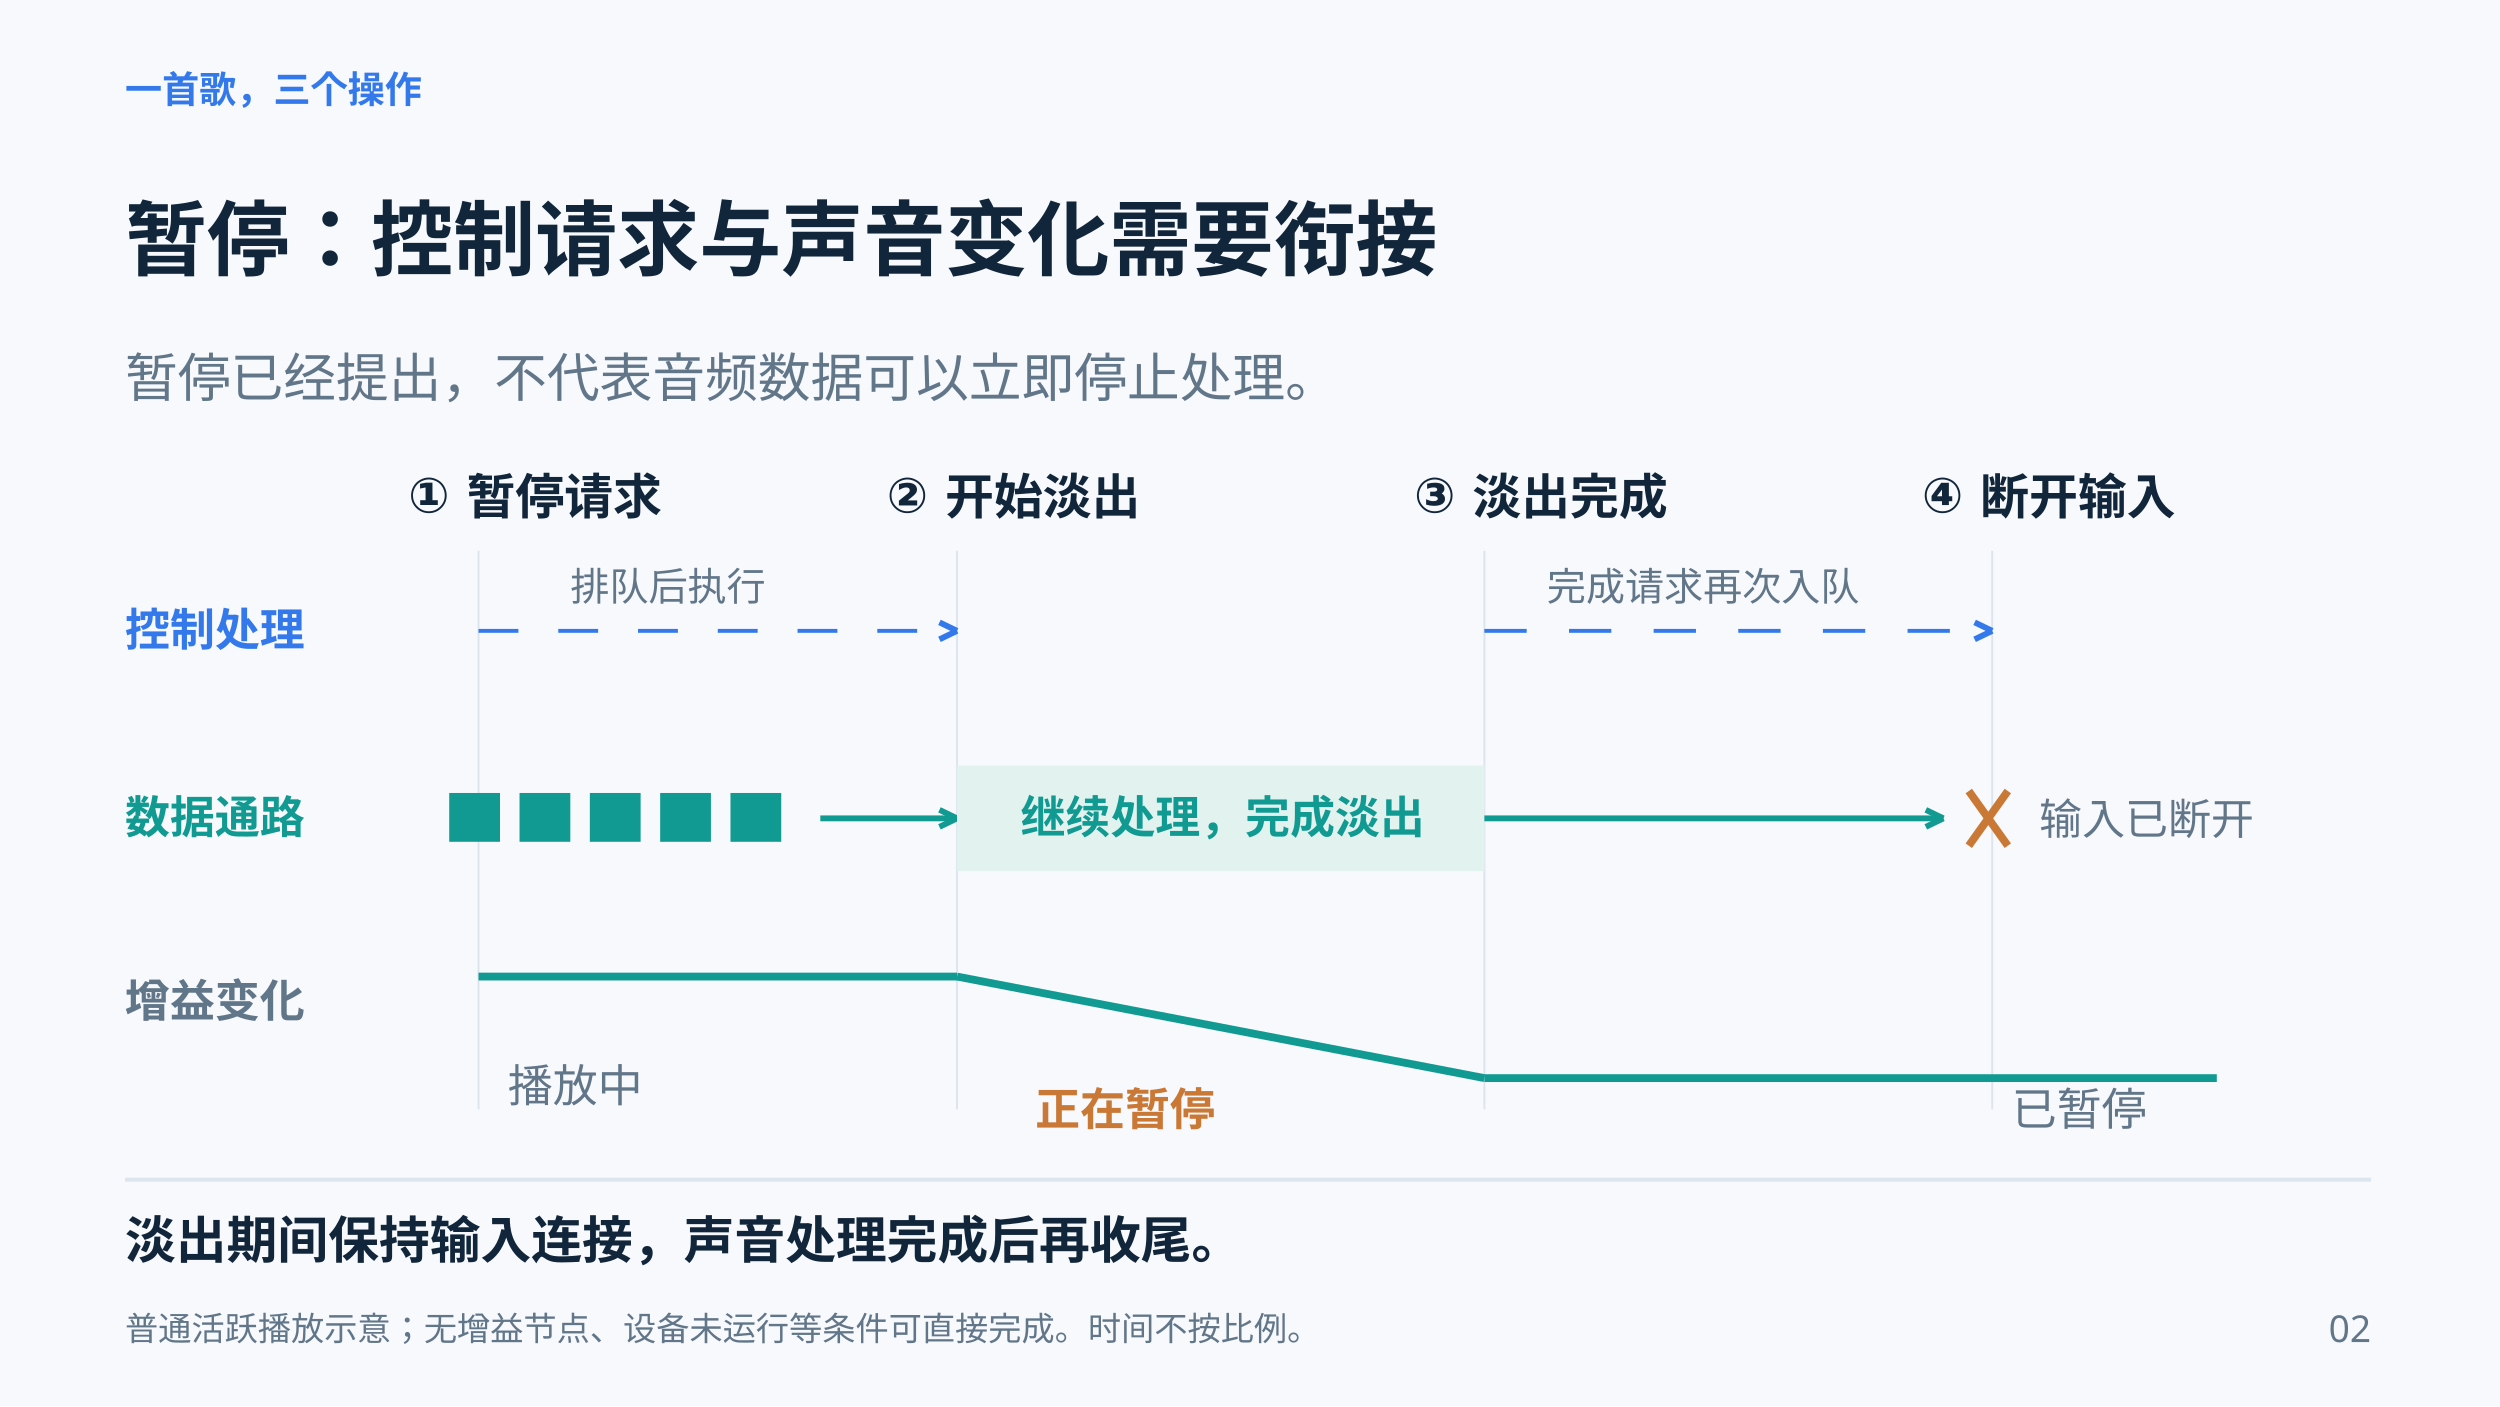
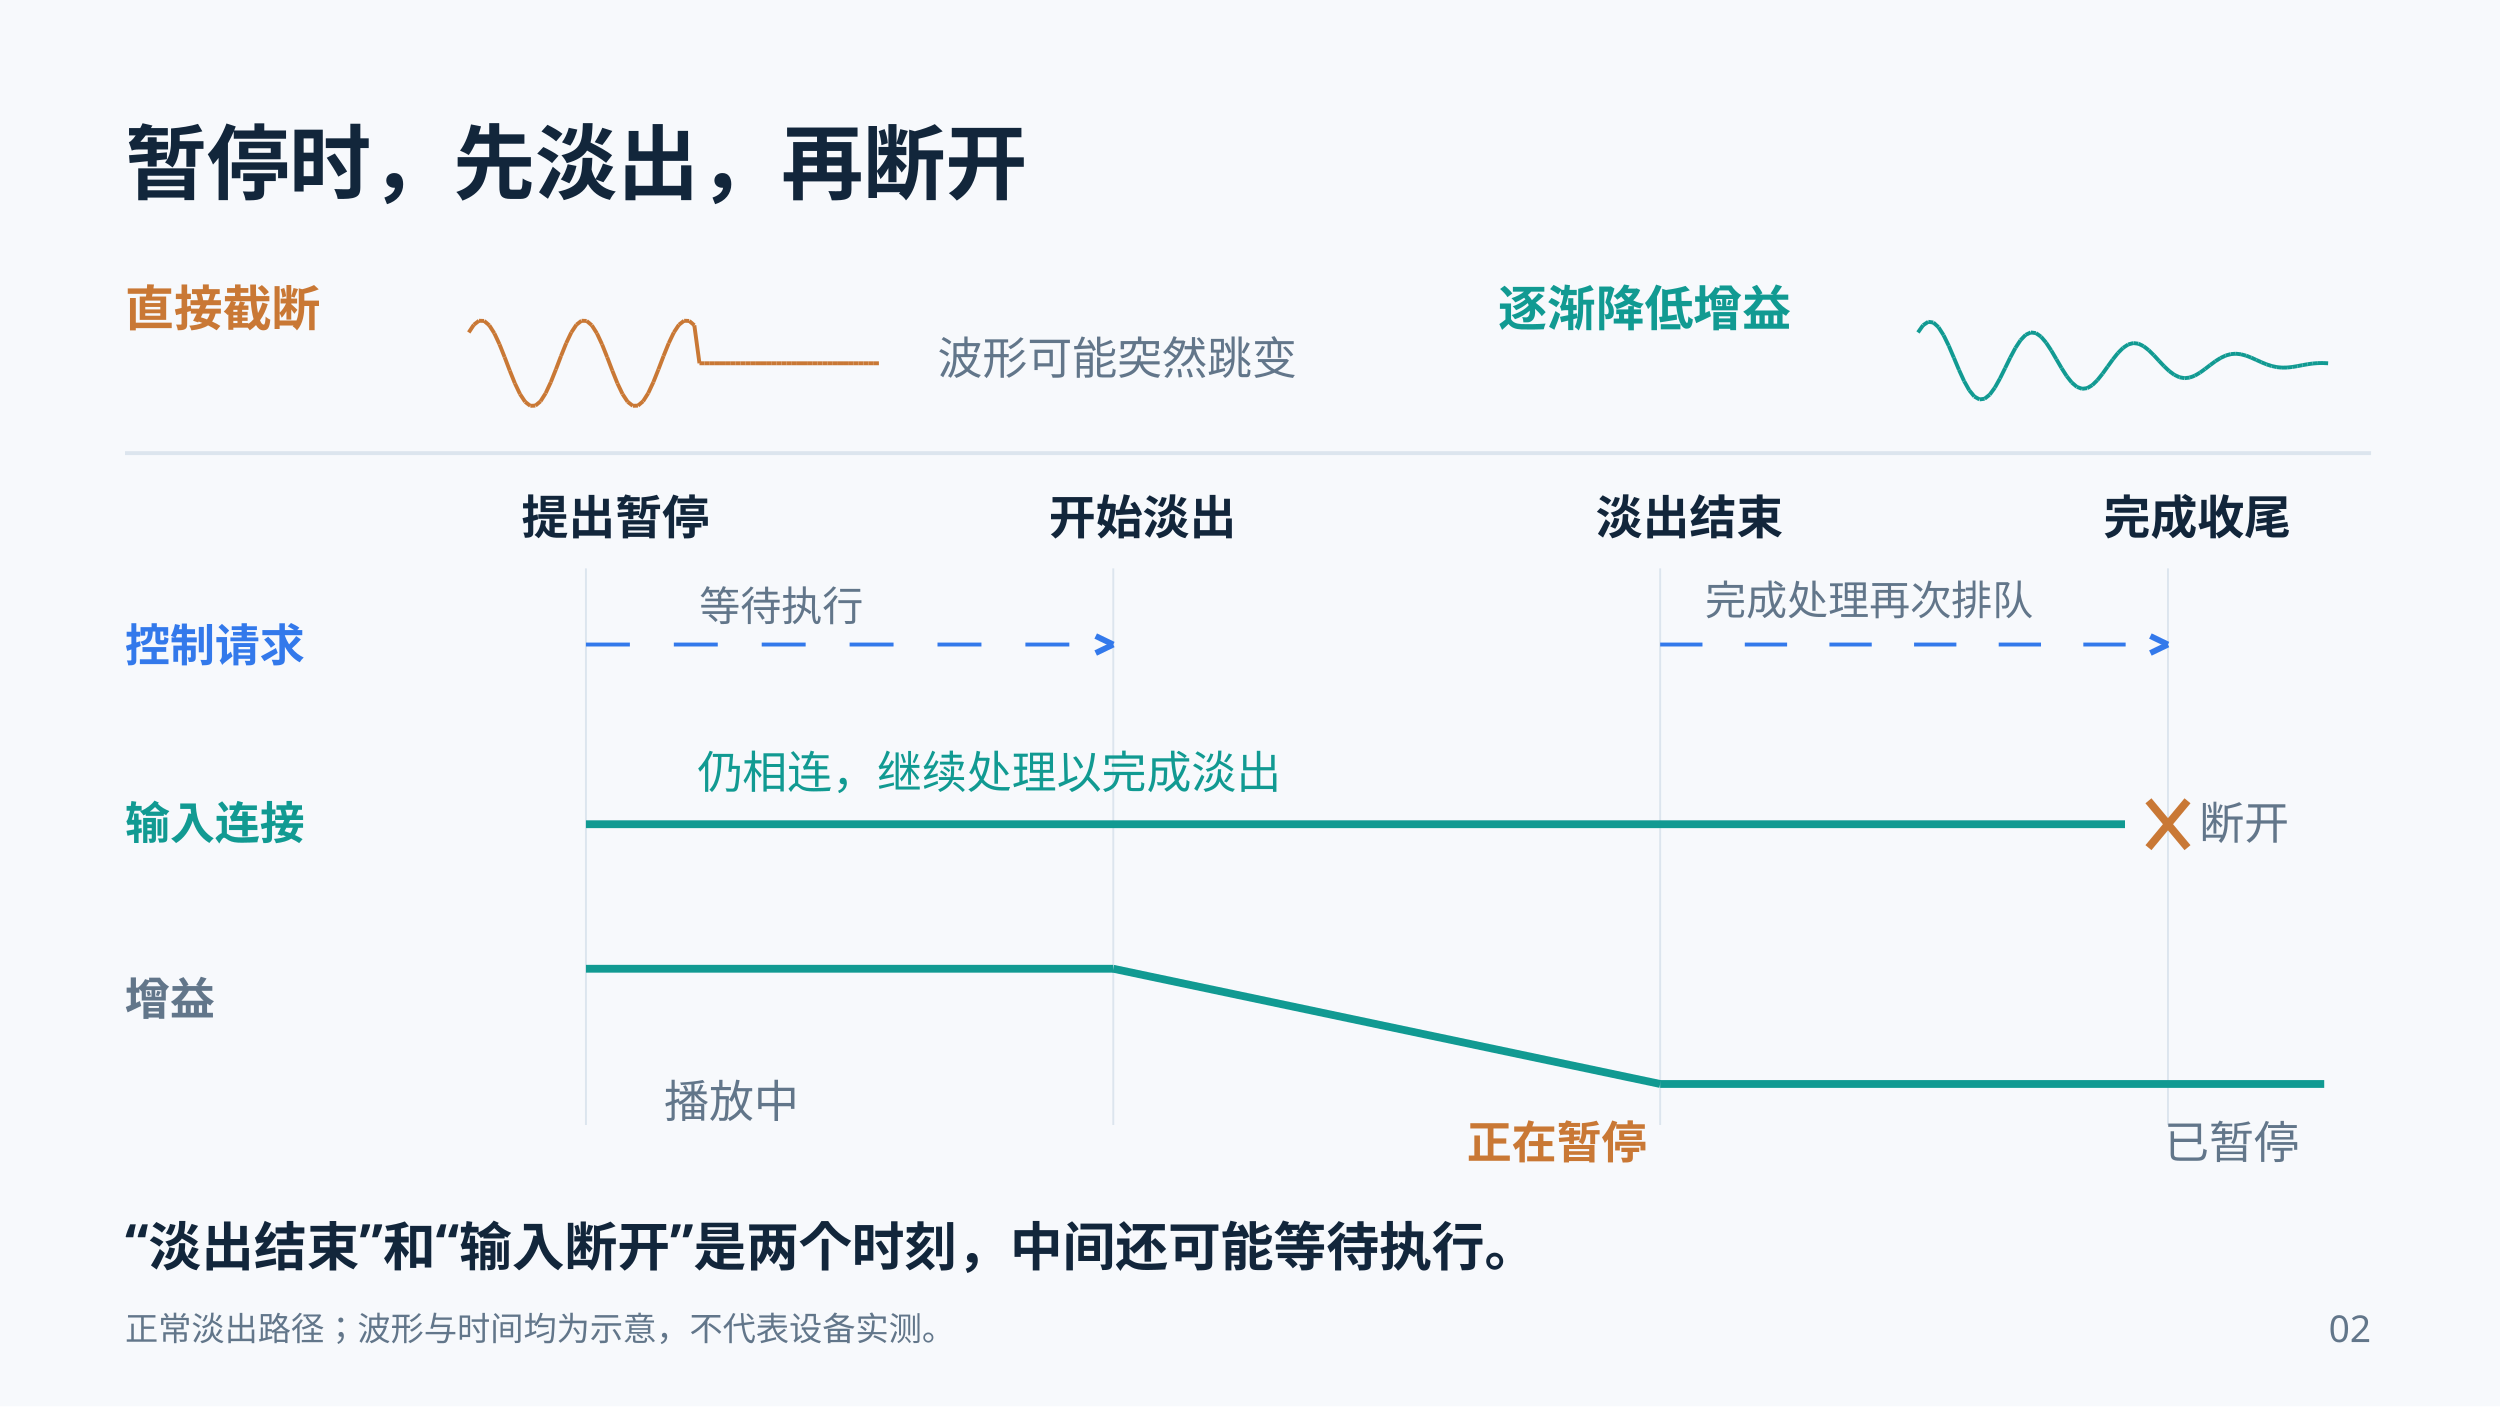
<svg xmlns="http://www.w3.org/2000/svg" width="1280" height="720" viewBox="0 0 1280 720">
  <rect width="1280" height="720" fill="#F7F9FC" />
-   <rect x="64" y="30" width="1150" height="31" fill="none" stroke="none" stroke-width="0" />
-   <text x="64" y="52.625" fill="#3379EB" font-family="Microsoft YaHei, sans-serif" font-size="19" font-weight="700" text-anchor="start">一首歌，三个操作</text>
-   <rect x="64" y="87" width="1150" height="70" fill="none" stroke="none" stroke-width="0" />
-   <text x="64" y="137.75" fill="#12263B" font-family="Microsoft YaHei, sans-serif" font-size="42" font-weight="700" text-anchor="start">暂停：控制请求与声音变化需要衔接</text>
-   <rect x="64" y="169" width="1150" height="48" fill="none" stroke="none" stroke-width="0" />
-   <text x="64" y="203.125" fill="#62768A" font-family="Microsoft YaHei, sans-serif" font-size="27" font-weight="400" text-anchor="start">暂停已经提出，不代表音频数据可以立即停止处理。</text>
-   <rect x="209" y="235" width="225" height="36" fill="none" stroke="none" stroke-width="0" />
-   <text x="209" y="262.375" fill="#12263B" font-family="Microsoft YaHei, sans-serif" font-size="25" font-weight="700" text-anchor="start">① 暂停请求</text>
-   <line x1="245" y1="282" x2="245" y2="568" stroke="#DCE5EE" stroke-width="1" />
-   <rect x="454" y="235" width="225" height="36" fill="none" stroke="none" stroke-width="0" />
-   <text x="454" y="262.375" fill="#12263B" font-family="Microsoft YaHei, sans-serif" font-size="25" font-weight="700" text-anchor="start">② 开始淡出</text>
-   <line x1="490" y1="282" x2="490" y2="568" stroke="#DCE5EE" stroke-width="1" />
-   <rect x="724" y="235" width="225" height="36" fill="none" stroke="none" stroke-width="0" />
-   <text x="724" y="262.375" fill="#12263B" font-family="Microsoft YaHei, sans-serif" font-size="25" font-weight="700" text-anchor="start">③ 淡出完成</text>
-   <line x1="760" y1="282" x2="760" y2="568" stroke="#DCE5EE" stroke-width="1" />
-   <rect x="984" y="235" width="225" height="36" fill="none" stroke="none" stroke-width="0" />
-   <text x="984" y="262.375" fill="#12263B" font-family="Microsoft YaHei, sans-serif" font-size="25" font-weight="700" text-anchor="start">④ 断开输入</text>
-   <line x1="1020" y1="282" x2="1020" y2="568" stroke="#DCE5EE" stroke-width="1" />
-   <rect x="64" y="302" width="145" height="40" fill="none" stroke="none" stroke-width="0" />
-   <text x="64" y="330.625" fill="#3379EB" font-family="Microsoft YaHei, sans-serif" font-size="23" font-weight="700" text-anchor="start">控制处理</text>
-   <line x1="245" y1="323" x2="265.417" y2="323" stroke="#3379EB" stroke-width="2" />
-   <line x1="285.833" y1="323" x2="306.25" y2="323" stroke="#3379EB" stroke-width="2" />
-   <line x1="326.667" y1="323" x2="347.083" y2="323" stroke="#3379EB" stroke-width="2" />
-   <line x1="367.5" y1="323" x2="387.917" y2="323" stroke="#3379EB" stroke-width="2" />
-   <line x1="408.333" y1="323" x2="428.75" y2="323" stroke="#3379EB" stroke-width="2" />
-   <line x1="449.167" y1="323" x2="469.583" y2="323" stroke="#3379EB" stroke-width="2" />
-   <line x1="480.996" y1="327.35" x2="490" y2="323" stroke="#3379EB" stroke-width="3" />
-   <line x1="480.996" y1="318.65" x2="490" y2="323" stroke="#3379EB" stroke-width="3" />
-   <rect x="292" y="286" width="175" height="28" fill="none" stroke="none" stroke-width="0" />
-   <text x="292" y="307.5" fill="#62768A" font-family="Microsoft YaHei, sans-serif" font-size="20" font-weight="400" text-anchor="start">排队后执行</text>
-   <line x1="760" y1="323" x2="781.667" y2="323" stroke="#3379EB" stroke-width="2" />
-   <line x1="803.333" y1="323" x2="825" y2="323" stroke="#3379EB" stroke-width="2" />
-   <line x1="846.667" y1="323" x2="868.333" y2="323" stroke="#3379EB" stroke-width="2" />
-   <line x1="890" y1="323" x2="911.667" y2="323" stroke="#3379EB" stroke-width="2" />
-   <line x1="933.333" y1="323" x2="955" y2="323" stroke="#3379EB" stroke-width="2" />
-   <line x1="976.667" y1="323" x2="998.333" y2="323" stroke="#3379EB" stroke-width="2" />
-   <line x1="1010.996" y1="327.35" x2="1020" y2="323" stroke="#3379EB" stroke-width="3" />
-   <line x1="1010.996" y1="318.65" x2="1020" y2="323" stroke="#3379EB" stroke-width="3" />
-   <rect x="792" y="286" width="194" height="28" fill="none" stroke="none" stroke-width="0" />
-   <text x="792" y="307.5" fill="#62768A" font-family="Microsoft YaHei, sans-serif" font-size="20" font-weight="400" text-anchor="start">完成请求再次入队</text>
-   <rect x="64" y="398" width="145" height="40" fill="none" stroke="none" stroke-width="0" />
-   <text x="64" y="426.625" fill="#119A92" font-family="Microsoft YaHei, sans-serif" font-size="23" font-weight="700" text-anchor="start">数据通路</text>
-   <rect x="230" y="406" width="26" height="25" fill="#119A92" stroke="none" stroke-width="0" />
-   <rect x="266" y="406" width="26" height="25" fill="#119A92" stroke="none" stroke-width="0" />
-   <rect x="302" y="406" width="26" height="25" fill="#119A92" stroke="none" stroke-width="0" />
-   <rect x="338" y="406" width="26" height="25" fill="#119A92" stroke="none" stroke-width="0" />
-   <rect x="374" y="406" width="26" height="25" fill="#119A92" stroke="none" stroke-width="0" />
-   <line x1="420" y1="419" x2="490" y2="419" stroke="#119A92" stroke-width="3" />
-   <line x1="480.996" y1="423.35" x2="490" y2="419" stroke="#119A92" stroke-width="3" />
-   <line x1="480.996" y1="414.65" x2="490" y2="419" stroke="#119A92" stroke-width="3" />
-   <rect x="490" y="392" width="270" height="54" fill="#E1F2EF" stroke="none" stroke-width="0" />
-   <rect x="506" y="398" width="240" height="40" fill="none" stroke="none" stroke-width="0" />
-   <text x="626" y="426.625" fill="#119A92" font-family="Microsoft YaHei, sans-serif" font-size="23" font-weight="700" text-anchor="middle">继续处理，完成淡出</text>
-   <line x1="760" y1="419" x2="995" y2="419" stroke="#119A92" stroke-width="3" />
-   <line x1="985.996" y1="423.35" x2="995" y2="419" stroke="#119A92" stroke-width="3" />
-   <line x1="985.996" y1="414.65" x2="995" y2="419" stroke="#119A92" stroke-width="3" />
-   <line x1="1008" y1="405" x2="1028" y2="433" stroke="#C97835" stroke-width="4" />
-   <line x1="1028" y1="405" x2="1008" y2="433" stroke="#C97835" stroke-width="4" />
-   <rect x="1044" y="401" width="162" height="36" fill="none" stroke="none" stroke-width="0" />
-   <text x="1044" y="427.25" fill="#62768A" font-family="Microsoft YaHei, sans-serif" font-size="22" font-weight="400" text-anchor="start">输入已断开</text>
-   <rect x="64" y="493" width="145" height="38" fill="none" stroke="none" stroke-width="0" />
-   <text x="64" y="520.625" fill="#62768A" font-family="Microsoft YaHei, sans-serif" font-size="23" font-weight="700" text-anchor="start">增益变化</text>
-   <line x1="245" y1="500" x2="490" y2="500" stroke="#119A92" stroke-width="4" />
-   <line x1="490" y1="500" x2="760" y2="552" stroke="#119A92" stroke-width="4" />
-   <line x1="760" y1="552" x2="1135" y2="552" stroke="#119A92" stroke-width="4" />
-   <rect x="260" y="538" width="165" height="35" fill="none" stroke="none" stroke-width="0" />
-   <text x="260" y="564.125" fill="#62768A" font-family="Microsoft YaHei, sans-serif" font-size="23" font-weight="400" text-anchor="start">播放中</text>
-   <rect x="530" y="550" width="210" height="35" fill="none" stroke="none" stroke-width="0" />
-   <text x="530" y="576.125" fill="#C97835" font-family="Microsoft YaHei, sans-serif" font-size="23" font-weight="700" text-anchor="start">正在暂停</text>
-   <rect x="1030" y="550" width="150" height="35" fill="none" stroke="none" stroke-width="0" />
-   <text x="1030" y="576.125" fill="#62768A" font-family="Microsoft YaHei, sans-serif" font-size="23" font-weight="400" text-anchor="start">已暂停</text>
-   <line x1="64" y1="604" x2="1214" y2="604" stroke="#DCE5EE" stroke-width="2" />
-   <rect x="64" y="617" width="1140" height="35" fill="none" stroke="none" stroke-width="0" />
-   <text x="64" y="644.25" fill="#12263B" font-family="Microsoft YaHei, sans-serif" font-size="26" font-weight="700" text-anchor="start">淡出期间保持输入连接，声音处理完成后再收尾。</text>
+   <rect x="64" y="48" width="1150" height="70" fill="none" stroke="none" stroke-width="0" />
+   <text x="64" y="98.75" fill="#12263B" font-family="Microsoft YaHei, sans-serif" font-size="42" font-weight="700" text-anchor="start">暂停时，先淡出，再断开</text>
+   <rect x="64" y="140" width="270" height="35" fill="none" stroke="none" stroke-width="0" />
+   <text x="64" y="166.875" fill="#C97835" font-family="Microsoft YaHei, sans-serif" font-size="25" font-weight="700" text-anchor="start">直接截断</text>
+   <line x1="240" y1="170.218" x2="242.625" y2="166.254" stroke="#C97835" stroke-width="2" />
+   <line x1="242.625" y1="166.254" x2="245.25" y2="164.223" stroke="#C97835" stroke-width="2" />
+   <line x1="245.25" y1="164.223" x2="247.875" y2="164.323" stroke="#C97835" stroke-width="2" />
+   <line x1="247.875" y1="164.323" x2="250.5" y2="166.546" stroke="#C97835" stroke-width="2" />
+   <line x1="250.5" y1="166.546" x2="253.125" y2="170.672" stroke="#C97835" stroke-width="2" />
+   <line x1="253.125" y1="170.672" x2="255.75" y2="176.299" stroke="#C97835" stroke-width="2" />
+   <line x1="255.75" y1="176.299" x2="258.375" y2="182.876" stroke="#C97835" stroke-width="2" />
+   <line x1="258.375" y1="182.876" x2="261" y2="189.758" stroke="#C97835" stroke-width="2" />
+   <line x1="261" y1="189.758" x2="263.625" y2="196.273" stroke="#C97835" stroke-width="2" />
+   <line x1="263.625" y1="196.273" x2="266.25" y2="201.782" stroke="#C97835" stroke-width="2" />
+   <line x1="266.25" y1="201.782" x2="268.875" y2="205.746" stroke="#C97835" stroke-width="2" />
+   <line x1="268.875" y1="205.746" x2="271.5" y2="207.777" stroke="#C97835" stroke-width="2" />
+   <line x1="271.5" y1="207.777" x2="274.125" y2="207.677" stroke="#C97835" stroke-width="2" />
+   <line x1="274.125" y1="207.677" x2="276.75" y2="205.454" stroke="#C97835" stroke-width="2" />
+   <line x1="276.75" y1="205.454" x2="279.375" y2="201.328" stroke="#C97835" stroke-width="2" />
+   <line x1="279.375" y1="201.328" x2="282" y2="195.701" stroke="#C97835" stroke-width="2" />
+   <line x1="282" y1="195.701" x2="284.625" y2="189.124" stroke="#C97835" stroke-width="2" />
+   <line x1="284.625" y1="189.124" x2="287.25" y2="182.242" stroke="#C97835" stroke-width="2" />
+   <line x1="287.25" y1="182.242" x2="289.875" y2="175.727" stroke="#C97835" stroke-width="2" />
+   <line x1="289.875" y1="175.727" x2="292.5" y2="170.218" stroke="#C97835" stroke-width="2" />
+   <line x1="292.5" y1="170.218" x2="295.125" y2="166.254" stroke="#C97835" stroke-width="2" />
+   <line x1="295.125" y1="166.254" x2="297.75" y2="164.223" stroke="#C97835" stroke-width="2" />
+   <line x1="297.75" y1="164.223" x2="300.375" y2="164.323" stroke="#C97835" stroke-width="2" />
+   <line x1="300.375" y1="164.323" x2="303" y2="166.546" stroke="#C97835" stroke-width="2" />
+   <line x1="303" y1="166.546" x2="305.625" y2="170.672" stroke="#C97835" stroke-width="2" />
+   <line x1="305.625" y1="170.672" x2="308.25" y2="176.299" stroke="#C97835" stroke-width="2" />
+   <line x1="308.25" y1="176.299" x2="310.875" y2="182.876" stroke="#C97835" stroke-width="2" />
+   <line x1="310.875" y1="182.876" x2="313.5" y2="189.758" stroke="#C97835" stroke-width="2" />
+   <line x1="313.5" y1="189.758" x2="316.125" y2="196.273" stroke="#C97835" stroke-width="2" />
+   <line x1="316.125" y1="196.273" x2="318.75" y2="201.782" stroke="#C97835" stroke-width="2" />
+   <line x1="318.75" y1="201.782" x2="321.375" y2="205.746" stroke="#C97835" stroke-width="2" />
+   <line x1="321.375" y1="205.746" x2="324" y2="207.777" stroke="#C97835" stroke-width="2" />
+   <line x1="324" y1="207.777" x2="326.625" y2="207.677" stroke="#C97835" stroke-width="2" />
+   <line x1="326.625" y1="207.677" x2="329.25" y2="205.454" stroke="#C97835" stroke-width="2" />
+   <line x1="329.25" y1="205.454" x2="331.875" y2="201.328" stroke="#C97835" stroke-width="2" />
+   <line x1="331.875" y1="201.328" x2="334.5" y2="195.701" stroke="#C97835" stroke-width="2" />
+   <line x1="334.5" y1="195.701" x2="337.125" y2="189.124" stroke="#C97835" stroke-width="2" />
+   <line x1="337.125" y1="189.124" x2="339.75" y2="182.242" stroke="#C97835" stroke-width="2" />
+   <line x1="339.75" y1="182.242" x2="342.375" y2="175.727" stroke="#C97835" stroke-width="2" />
+   <line x1="342.375" y1="175.727" x2="345" y2="170.218" stroke="#C97835" stroke-width="2" />
+   <line x1="345" y1="170.218" x2="347.625" y2="166.254" stroke="#C97835" stroke-width="2" />
+   <line x1="347.625" y1="166.254" x2="350.25" y2="164.223" stroke="#C97835" stroke-width="2" />
+   <line x1="350.25" y1="164.223" x2="352.875" y2="164.323" stroke="#C97835" stroke-width="2" />
+   <line x1="352.875" y1="164.323" x2="355.5" y2="166.546" stroke="#C97835" stroke-width="2" />
+   <line x1="355.5" y1="166.546" x2="358.125" y2="186" stroke="#C97835" stroke-width="2" />
+   <line x1="358.125" y1="186" x2="360.75" y2="186" stroke="#C97835" stroke-width="2" />
+   <line x1="360.75" y1="186" x2="363.375" y2="186" stroke="#C97835" stroke-width="2" />
+   <line x1="363.375" y1="186" x2="366" y2="186" stroke="#C97835" stroke-width="2" />
+   <line x1="366" y1="186" x2="368.625" y2="186" stroke="#C97835" stroke-width="2" />
+   <line x1="368.625" y1="186" x2="371.25" y2="186" stroke="#C97835" stroke-width="2" />
+   <line x1="371.25" y1="186" x2="373.875" y2="186" stroke="#C97835" stroke-width="2" />
+   <line x1="373.875" y1="186" x2="376.5" y2="186" stroke="#C97835" stroke-width="2" />
+   <line x1="376.5" y1="186" x2="379.125" y2="186" stroke="#C97835" stroke-width="2" />
+   <line x1="379.125" y1="186" x2="381.75" y2="186" stroke="#C97835" stroke-width="2" />
+   <line x1="381.75" y1="186" x2="384.375" y2="186" stroke="#C97835" stroke-width="2" />
+   <line x1="384.375" y1="186" x2="387" y2="186" stroke="#C97835" stroke-width="2" />
+   <line x1="387" y1="186" x2="389.625" y2="186" stroke="#C97835" stroke-width="2" />
+   <line x1="389.625" y1="186" x2="392.25" y2="186" stroke="#C97835" stroke-width="2" />
+   <line x1="392.25" y1="186" x2="394.875" y2="186" stroke="#C97835" stroke-width="2" />
+   <line x1="394.875" y1="186" x2="397.5" y2="186" stroke="#C97835" stroke-width="2" />
+   <line x1="397.5" y1="186" x2="400.125" y2="186" stroke="#C97835" stroke-width="2" />
+   <line x1="400.125" y1="186" x2="402.75" y2="186" stroke="#C97835" stroke-width="2" />
+   <line x1="402.75" y1="186" x2="405.375" y2="186" stroke="#C97835" stroke-width="2" />
+   <line x1="405.375" y1="186" x2="408" y2="186" stroke="#C97835" stroke-width="2" />
+   <line x1="408" y1="186" x2="410.625" y2="186" stroke="#C97835" stroke-width="2" />
+   <line x1="410.625" y1="186" x2="413.25" y2="186" stroke="#C97835" stroke-width="2" />
+   <line x1="413.25" y1="186" x2="415.875" y2="186" stroke="#C97835" stroke-width="2" />
+   <line x1="415.875" y1="186" x2="418.5" y2="186" stroke="#C97835" stroke-width="2" />
+   <line x1="418.5" y1="186" x2="421.125" y2="186" stroke="#C97835" stroke-width="2" />
+   <line x1="421.125" y1="186" x2="423.75" y2="186" stroke="#C97835" stroke-width="2" />
+   <line x1="423.75" y1="186" x2="426.375" y2="186" stroke="#C97835" stroke-width="2" />
+   <line x1="426.375" y1="186" x2="429" y2="186" stroke="#C97835" stroke-width="2" />
+   <line x1="429" y1="186" x2="431.625" y2="186" stroke="#C97835" stroke-width="2" />
+   <line x1="431.625" y1="186" x2="434.25" y2="186" stroke="#C97835" stroke-width="2" />
+   <line x1="434.25" y1="186" x2="436.875" y2="186" stroke="#C97835" stroke-width="2" />
+   <line x1="436.875" y1="186" x2="439.5" y2="186" stroke="#C97835" stroke-width="2" />
+   <line x1="439.5" y1="186" x2="442.125" y2="186" stroke="#C97835" stroke-width="2" />
+   <line x1="442.125" y1="186" x2="444.75" y2="186" stroke="#C97835" stroke-width="2" />
+   <line x1="444.75" y1="186" x2="447.375" y2="186" stroke="#C97835" stroke-width="2" />
+   <line x1="447.375" y1="186" x2="450" y2="186" stroke="#C97835" stroke-width="2" />
+   <rect x="480" y="163" width="240" height="40" fill="none" stroke="none" stroke-width="0" />
+   <text x="480" y="191.625" fill="#62768A" font-family="Microsoft YaHei, sans-serif" font-size="23" font-weight="400" text-anchor="start">波形可能突然跳变</text>
+   <rect x="767" y="140" width="270" height="35" fill="none" stroke="none" stroke-width="0" />
+   <text x="767" y="166.875" fill="#119A92" font-family="Microsoft YaHei, sans-serif" font-size="25" font-weight="700" text-anchor="start">逐渐降低增益</text>
+   <line x1="982" y1="170.218" x2="984.625" y2="166.501" stroke="#119A92" stroke-width="2" />
+   <line x1="984.625" y1="166.501" x2="987.25" y2="164.767" stroke="#119A92" stroke-width="2" />
+   <line x1="987.25" y1="164.767" x2="989.875" y2="165.136" stroke="#119A92" stroke-width="2" />
+   <line x1="989.875" y1="165.136" x2="992.5" y2="167.518" stroke="#119A92" stroke-width="2" />
+   <line x1="992.5" y1="167.518" x2="995.125" y2="171.63" stroke="#119A92" stroke-width="2" />
+   <line x1="995.125" y1="171.63" x2="997.75" y2="177.027" stroke="#119A92" stroke-width="2" />
+   <line x1="997.75" y1="177.027" x2="1000.375" y2="183.149" stroke="#119A92" stroke-width="2" />
+   <line x1="1000.375" y1="183.149" x2="1003" y2="189.383" stroke="#119A92" stroke-width="2" />
+   <line x1="1003" y1="189.383" x2="1005.625" y2="195.117" stroke="#119A92" stroke-width="2" />
+   <line x1="1005.625" y1="195.117" x2="1008.25" y2="199.809" stroke="#119A92" stroke-width="2" />
+   <line x1="1008.25" y1="199.809" x2="1010.875" y2="203.031" stroke="#119A92" stroke-width="2" />
+   <line x1="1010.875" y1="203.031" x2="1013.5" y2="204.511" stroke="#119A92" stroke-width="2" />
+   <line x1="1013.5" y1="204.511" x2="1016.125" y2="204.154" stroke="#119A92" stroke-width="2" />
+   <line x1="1016.125" y1="204.154" x2="1018.75" y2="202.05" stroke="#119A92" stroke-width="2" />
+   <line x1="1018.75" y1="202.05" x2="1021.375" y2="198.454" stroke="#119A92" stroke-width="2" />
+   <line x1="1021.375" y1="198.454" x2="1024" y2="193.76" stroke="#119A92" stroke-width="2" />
+   <line x1="1024" y1="193.76" x2="1026.625" y2="188.46" stroke="#119A92" stroke-width="2" />
+   <line x1="1026.625" y1="188.46" x2="1029.25" y2="183.087" stroke="#119A92" stroke-width="2" />
+   <line x1="1029.25" y1="183.087" x2="1031.875" y2="178.167" stroke="#119A92" stroke-width="2" />
+   <line x1="1031.875" y1="178.167" x2="1034.5" y2="174.164" stroke="#119A92" stroke-width="2" />
+   <line x1="1034.5" y1="174.164" x2="1037.125" y2="171.437" stroke="#119A92" stroke-width="2" />
+   <line x1="1037.125" y1="171.437" x2="1039.75" y2="170.212" stroke="#119A92" stroke-width="2" />
+   <line x1="1039.75" y1="170.212" x2="1042.375" y2="170.555" stroke="#119A92" stroke-width="2" />
+   <line x1="1042.375" y1="170.555" x2="1045" y2="172.382" stroke="#119A92" stroke-width="2" />
+   <line x1="1045" y1="172.382" x2="1047.625" y2="175.462" stroke="#119A92" stroke-width="2" />
+   <line x1="1047.625" y1="175.462" x2="1050.25" y2="179.452" stroke="#119A92" stroke-width="2" />
+   <line x1="1050.25" y1="179.452" x2="1052.875" y2="183.93" stroke="#119A92" stroke-width="2" />
+   <line x1="1052.875" y1="183.93" x2="1055.5" y2="188.443" stroke="#119A92" stroke-width="2" />
+   <line x1="1055.5" y1="188.443" x2="1058.125" y2="192.549" stroke="#119A92" stroke-width="2" />
+   <line x1="1058.125" y1="192.549" x2="1060.75" y2="195.864" stroke="#119A92" stroke-width="2" />
+   <line x1="1060.75" y1="195.864" x2="1063.375" y2="198.094" stroke="#119A92" stroke-width="2" />
+   <line x1="1063.375" y1="198.094" x2="1066" y2="199.066" stroke="#119A92" stroke-width="2" />
+   <line x1="1066" y1="199.066" x2="1068.625" y2="198.735" stroke="#119A92" stroke-width="2" />
+   <line x1="1068.625" y1="198.735" x2="1071.25" y2="197.186" stroke="#119A92" stroke-width="2" />
+   <line x1="1071.25" y1="197.186" x2="1073.875" y2="194.622" stroke="#119A92" stroke-width="2" />
+   <line x1="1073.875" y1="194.622" x2="1076.5" y2="191.335" stroke="#119A92" stroke-width="2" />
+   <line x1="1076.5" y1="191.335" x2="1079.125" y2="187.679" stroke="#119A92" stroke-width="2" />
+   <line x1="1079.125" y1="187.679" x2="1081.75" y2="184.027" stroke="#119A92" stroke-width="2" />
+   <line x1="1081.75" y1="184.027" x2="1084.375" y2="180.735" stroke="#119A92" stroke-width="2" />
+   <line x1="1084.375" y1="180.735" x2="1087" y2="178.109" stroke="#119A92" stroke-width="2" />
+   <line x1="1087" y1="178.109" x2="1089.625" y2="176.374" stroke="#119A92" stroke-width="2" />
+   <line x1="1089.625" y1="176.374" x2="1092.25" y2="175.656" stroke="#119A92" stroke-width="2" />
+   <line x1="1092.25" y1="175.656" x2="1094.875" y2="175.975" stroke="#119A92" stroke-width="2" />
+   <line x1="1094.875" y1="175.975" x2="1097.5" y2="177.246" stroke="#119A92" stroke-width="2" />
+   <line x1="1097.5" y1="177.246" x2="1100.125" y2="179.294" stroke="#119A92" stroke-width="2" />
+   <line x1="1100.125" y1="179.294" x2="1102.75" y2="181.877" stroke="#119A92" stroke-width="2" />
+   <line x1="1102.75" y1="181.877" x2="1105.375" y2="184.711" stroke="#119A92" stroke-width="2" />
+   <line x1="1105.375" y1="184.711" x2="1108" y2="187.503" stroke="#119A92" stroke-width="2" />
+   <line x1="1108" y1="187.503" x2="1110.625" y2="189.981" stroke="#119A92" stroke-width="2" />
+   <line x1="1110.625" y1="189.981" x2="1113.25" y2="191.918" stroke="#119A92" stroke-width="2" />
+   <line x1="1113.25" y1="191.918" x2="1115.875" y2="193.158" stroke="#119A92" stroke-width="2" />
+   <line x1="1115.875" y1="193.158" x2="1118.5" y2="193.622" stroke="#119A92" stroke-width="2" />
+   <line x1="1118.5" y1="193.622" x2="1121.125" y2="193.316" stroke="#119A92" stroke-width="2" />
+   <line x1="1121.125" y1="193.316" x2="1123.75" y2="192.323" stroke="#119A92" stroke-width="2" />
+   <line x1="1123.75" y1="192.323" x2="1126.375" y2="190.79" stroke="#119A92" stroke-width="2" />
+   <line x1="1126.375" y1="190.79" x2="1129" y2="188.91" stroke="#119A92" stroke-width="2" />
+   <line x1="1129" y1="188.91" x2="1131.625" y2="186.898" stroke="#119A92" stroke-width="2" />
+   <line x1="1131.625" y1="186.898" x2="1134.25" y2="184.966" stroke="#119A92" stroke-width="2" />
+   <line x1="1134.25" y1="184.966" x2="1136.875" y2="183.303" stroke="#119A92" stroke-width="2" />
+   <line x1="1136.875" y1="183.303" x2="1139.5" y2="182.055" stroke="#119A92" stroke-width="2" />
+   <line x1="1139.5" y1="182.055" x2="1142.125" y2="181.31" stroke="#119A92" stroke-width="2" />
+   <line x1="1142.125" y1="181.31" x2="1144.75" y2="181.1" stroke="#119A92" stroke-width="2" />
+   <line x1="1144.75" y1="181.1" x2="1147.375" y2="181.394" stroke="#119A92" stroke-width="2" />
+   <line x1="1147.375" y1="181.394" x2="1150" y2="182.109" stroke="#119A92" stroke-width="2" />
+   <line x1="1150" y1="182.109" x2="1152.625" y2="183.126" stroke="#119A92" stroke-width="2" />
+   <line x1="1152.625" y1="183.126" x2="1155.25" y2="184.302" stroke="#119A92" stroke-width="2" />
+   <line x1="1155.25" y1="184.302" x2="1157.875" y2="185.492" stroke="#119A92" stroke-width="2" />
+   <line x1="1157.875" y1="185.492" x2="1160.5" y2="186.564" stroke="#119A92" stroke-width="2" />
+   <line x1="1160.5" y1="186.564" x2="1163.125" y2="187.413" stroke="#119A92" stroke-width="2" />
+   <line x1="1163.125" y1="187.413" x2="1165.75" y2="187.973" stroke="#119A92" stroke-width="2" />
+   <line x1="1165.75" y1="187.973" x2="1168.375" y2="188.221" stroke="#119A92" stroke-width="2" />
+   <line x1="1168.375" y1="188.221" x2="1171" y2="188.178" stroke="#119A92" stroke-width="2" />
+   <line x1="1171" y1="188.178" x2="1173.625" y2="187.897" stroke="#119A92" stroke-width="2" />
+   <line x1="1173.625" y1="187.897" x2="1176.25" y2="187.459" stroke="#119A92" stroke-width="2" />
+   <line x1="1176.25" y1="187.459" x2="1178.875" y2="186.958" stroke="#119A92" stroke-width="2" />
+   <line x1="1178.875" y1="186.958" x2="1181.5" y2="186.485" stroke="#119A92" stroke-width="2" />
+   <line x1="1181.5" y1="186.485" x2="1184.125" y2="186.117" stroke="#119A92" stroke-width="2" />
+   <line x1="1184.125" y1="186.117" x2="1186.75" y2="185.906" stroke="#119A92" stroke-width="2" />
+   <line x1="1186.75" y1="185.906" x2="1189.375" y2="185.872" stroke="#119A92" stroke-width="2" />
+   <line x1="1189.375" y1="185.872" x2="1192" y2="186" stroke="#119A92" stroke-width="2" />
+   <line x1="64" y1="232" x2="1214" y2="232" stroke="#DCE5EE" stroke-width="2" />
+   <rect x="225" y="247" width="180" height="35" fill="none" stroke="none" stroke-width="0" />
+   <text x="315" y="273.5" fill="#12263B" font-family="Microsoft YaHei, sans-serif" font-size="24" font-weight="700" text-anchor="middle">提出暂停</text>
+   <line x1="300" y1="291" x2="300" y2="576" stroke="#DCE5EE" stroke-width="1" />
+   <rect x="495" y="247" width="180" height="35" fill="none" stroke="none" stroke-width="0" />
+   <text x="585" y="273.5" fill="#12263B" font-family="Microsoft YaHei, sans-serif" font-size="24" font-weight="700" text-anchor="middle">开始淡出</text>
+   <line x1="570" y1="291" x2="570" y2="576" stroke="#DCE5EE" stroke-width="1" />
+   <rect x="775" y="247" width="180" height="35" fill="none" stroke="none" stroke-width="0" />
+   <text x="865" y="273.5" fill="#12263B" font-family="Microsoft YaHei, sans-serif" font-size="24" font-weight="700" text-anchor="middle">淡出结束</text>
+   <line x1="850" y1="291" x2="850" y2="576" stroke="#DCE5EE" stroke-width="1" />
+   <rect x="1035" y="247" width="180" height="35" fill="none" stroke="none" stroke-width="0" />
+   <text x="1125" y="273.5" fill="#12263B" font-family="Microsoft YaHei, sans-serif" font-size="24" font-weight="700" text-anchor="middle">完成收尾</text>
+   <line x1="1110" y1="291" x2="1110" y2="576" stroke="#DCE5EE" stroke-width="1" />
+   <rect x="64" y="311" width="190" height="38" fill="none" stroke="none" stroke-width="0" />
+   <text x="64" y="338.625" fill="#3379EB" font-family="Microsoft YaHei, sans-serif" font-size="23" font-weight="700" text-anchor="start">控制请求</text>
+   <line x1="300" y1="330" x2="322.5" y2="330" stroke="#3379EB" stroke-width="2" />
+   <line x1="345" y1="330" x2="367.5" y2="330" stroke="#3379EB" stroke-width="2" />
+   <line x1="390" y1="330" x2="412.5" y2="330" stroke="#3379EB" stroke-width="2" />
+   <line x1="435" y1="330" x2="457.5" y2="330" stroke="#3379EB" stroke-width="2" />
+   <line x1="480" y1="330" x2="502.5" y2="330" stroke="#3379EB" stroke-width="2" />
+   <line x1="525" y1="330" x2="547.5" y2="330" stroke="#3379EB" stroke-width="2" />
+   <line x1="560.996" y1="334.35" x2="570" y2="330" stroke="#3379EB" stroke-width="3" />
+   <line x1="560.996" y1="325.65" x2="570" y2="330" stroke="#3379EB" stroke-width="3" />
+   <rect x="358" y="294" width="170" height="32" fill="none" stroke="none" stroke-width="0" />
+   <text x="358" y="317.875" fill="#62768A" font-family="Microsoft YaHei, sans-serif" font-size="21" font-weight="400" text-anchor="start">等待执行</text>
+   <line x1="850" y1="330" x2="871.667" y2="330" stroke="#3379EB" stroke-width="2" />
+   <line x1="893.333" y1="330" x2="915" y2="330" stroke="#3379EB" stroke-width="2" />
+   <line x1="936.667" y1="330" x2="958.333" y2="330" stroke="#3379EB" stroke-width="2" />
+   <line x1="980" y1="330" x2="1001.667" y2="330" stroke="#3379EB" stroke-width="2" />
+   <line x1="1023.333" y1="330" x2="1045" y2="330" stroke="#3379EB" stroke-width="2" />
+   <line x1="1066.667" y1="330" x2="1088.333" y2="330" stroke="#3379EB" stroke-width="2" />
+   <line x1="1100.996" y1="334.35" x2="1110" y2="330" stroke="#3379EB" stroke-width="3" />
+   <line x1="1100.996" y1="325.65" x2="1110" y2="330" stroke="#3379EB" stroke-width="3" />
+   <rect x="873" y="291" width="225" height="32" fill="none" stroke="none" stroke-width="0" />
+   <text x="873" y="314.875" fill="#62768A" font-family="Microsoft YaHei, sans-serif" font-size="21" font-weight="400" text-anchor="start">完成处理再次排队</text>
+   <rect x="64" y="402" width="190" height="38" fill="none" stroke="none" stroke-width="0" />
+   <text x="64" y="429.625" fill="#119A92" font-family="Microsoft YaHei, sans-serif" font-size="23" font-weight="700" text-anchor="start">输入连接</text>
+   <line x1="300" y1="422" x2="1088" y2="422" stroke="#119A92" stroke-width="4" />
+   <rect x="357" y="379" width="390" height="32" fill="none" stroke="none" stroke-width="0" />
+   <text x="357" y="403.625" fill="#119A92" font-family="Microsoft YaHei, sans-serif" font-size="23" font-weight="400" text-anchor="start">仍相连，继续处理以完成淡出</text>
+   <line x1="1100" y1="410" x2="1120" y2="434" stroke="#C97835" stroke-width="4" />
+   <line x1="1120" y1="410" x2="1100" y2="434" stroke="#C97835" stroke-width="4" />
+   <rect x="1126" y="402" width="90" height="38" fill="none" stroke="none" stroke-width="0" />
+   <text x="1126" y="429.625" fill="#62768A" font-family="Microsoft YaHei, sans-serif" font-size="23" font-weight="400" text-anchor="start">断开</text>
+   <rect x="64" y="492" width="190" height="38" fill="none" stroke="none" stroke-width="0" />
+   <text x="64" y="519.625" fill="#62768A" font-family="Microsoft YaHei, sans-serif" font-size="23" font-weight="700" text-anchor="start">增益</text>
+   <line x1="300" y1="496" x2="570" y2="496" stroke="#119A92" stroke-width="4" />
+   <line x1="570" y1="496" x2="850" y2="555" stroke="#119A92" stroke-width="4" />
+   <line x1="850" y1="555" x2="1190" y2="555" stroke="#119A92" stroke-width="4" />
+   <rect x="340" y="546" width="170" height="35" fill="none" stroke="none" stroke-width="0" />
+   <text x="340" y="572.125" fill="#62768A" font-family="Microsoft YaHei, sans-serif" font-size="23" font-weight="400" text-anchor="start">播放中</text>
+   <rect x="647" y="567" width="300" height="35" fill="none" stroke="none" stroke-width="0" />
+   <text x="797" y="593.125" fill="#C97835" font-family="Microsoft YaHei, sans-serif" font-size="23" font-weight="700" text-anchor="middle">正在暂停</text>
+   <rect x="1108" y="567" width="110" height="35" fill="none" stroke="none" stroke-width="0" />
+   <text x="1108" y="593.125" fill="#62768A" font-family="Microsoft YaHei, sans-serif" font-size="23" font-weight="400" text-anchor="start">已暂停</text>
+   <rect x="64" y="618" width="1130" height="36" fill="none" stroke="none" stroke-width="0" />
+   <text x="64" y="646.125" fill="#12263B" font-family="Microsoft YaHei, sans-serif" font-size="27" font-weight="700" text-anchor="start">“淡出结束”和“输入断开”是两个时刻，中间还可能等待执行。</text>
  <rect x="64" y="665" width="1070" height="30" fill="none" stroke="none" stroke-width="0" />
-   <text x="64" y="686.375" fill="#62768A" font-family="Microsoft YaHei, sans-serif" font-size="17" font-weight="400" text-anchor="start">普通活跃播放示意；无增益节点、设备未运行等条件可直接完成。时间不按比例。</text>
+   <text x="64" y="686.375" fill="#62768A" font-family="Microsoft YaHei, sans-serif" font-size="17" font-weight="400" text-anchor="start">正常淡出路径；波形与时间均为示意，不代表设备实测。</text>
  <rect x="1157" y="665" width="57" height="30" fill="none" stroke="none" stroke-width="0" />
  <text x="1214" y="687.125" fill="#62768A" font-family="Microsoft YaHei, sans-serif" font-size="19" font-weight="400" text-anchor="end">02</text>
</svg>
